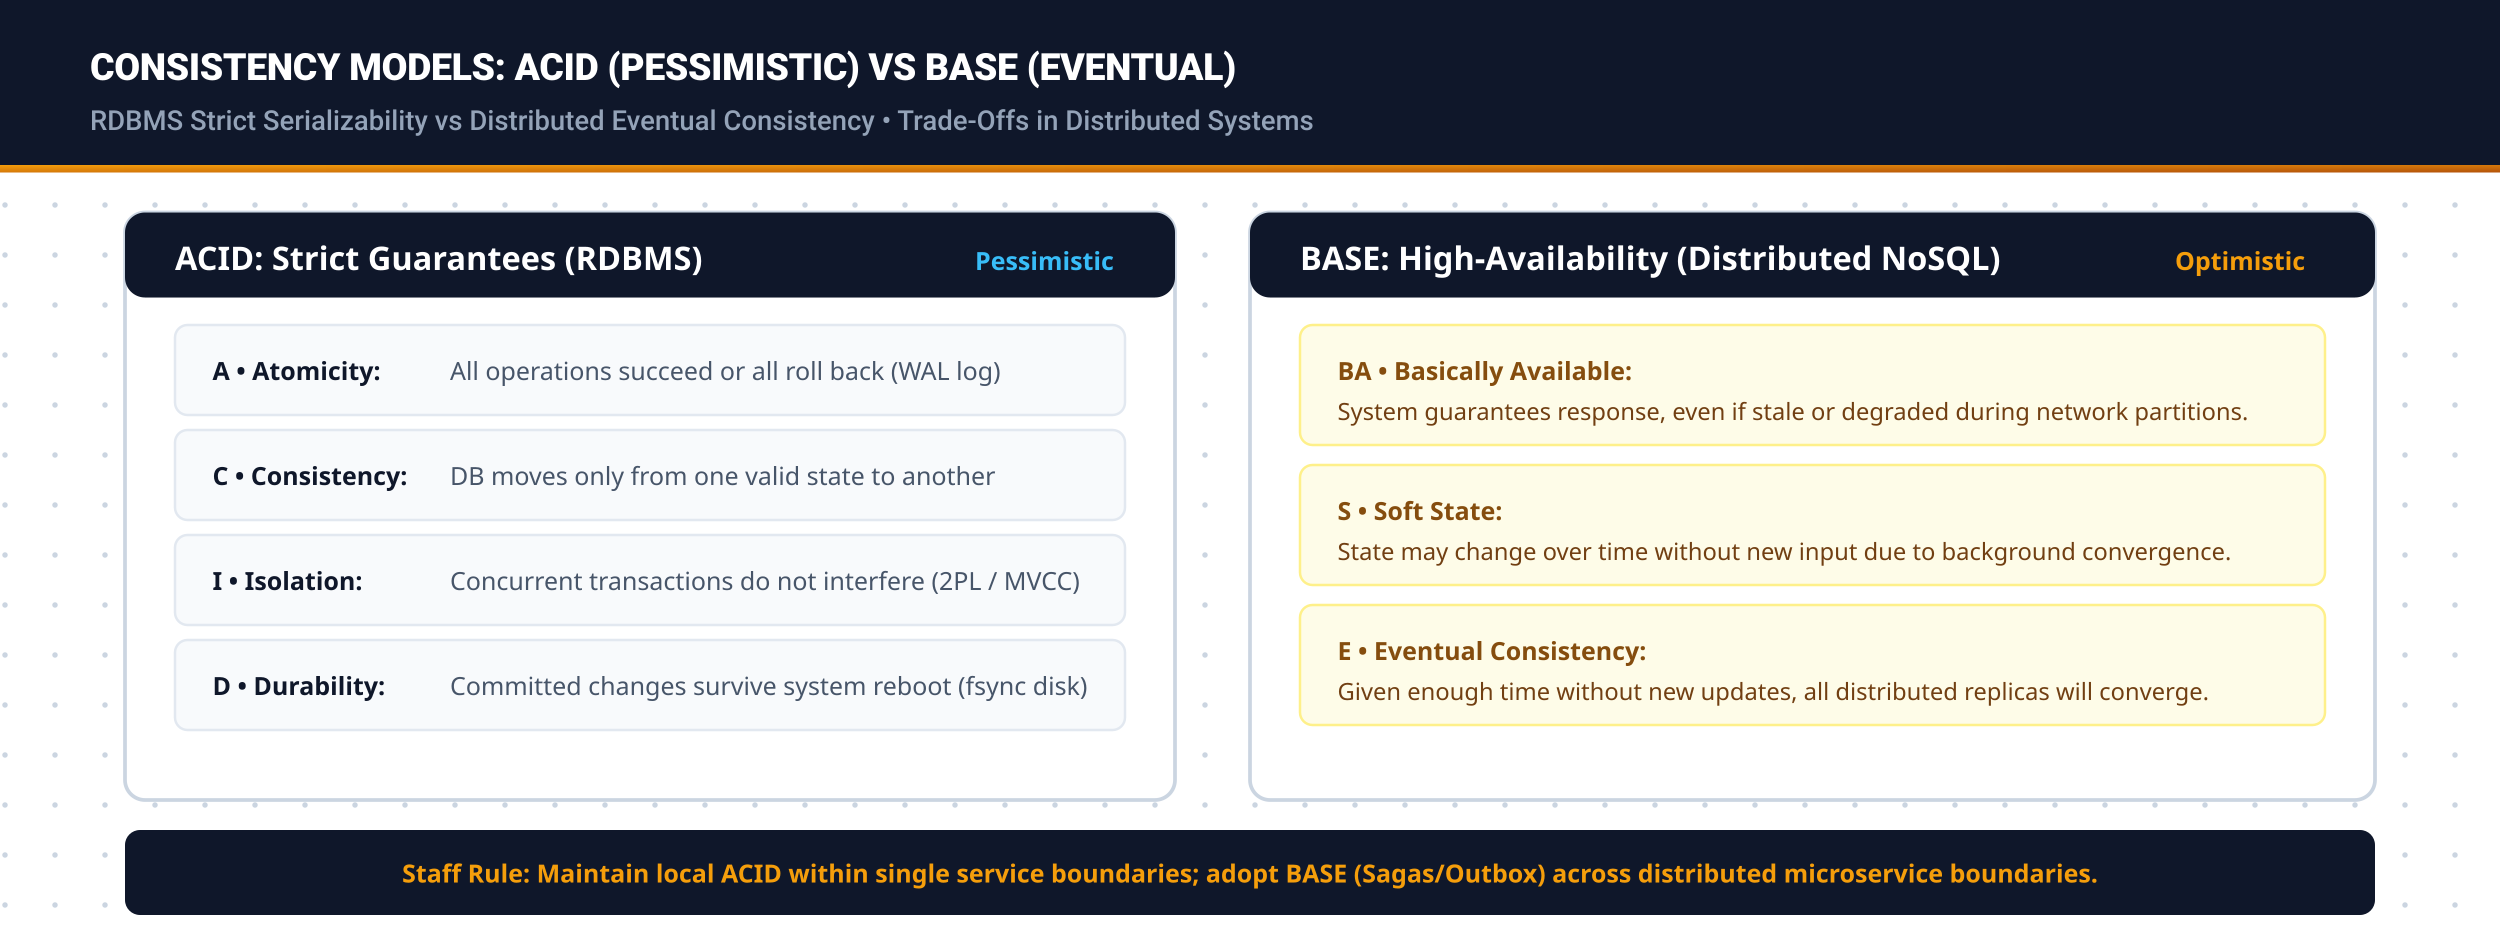
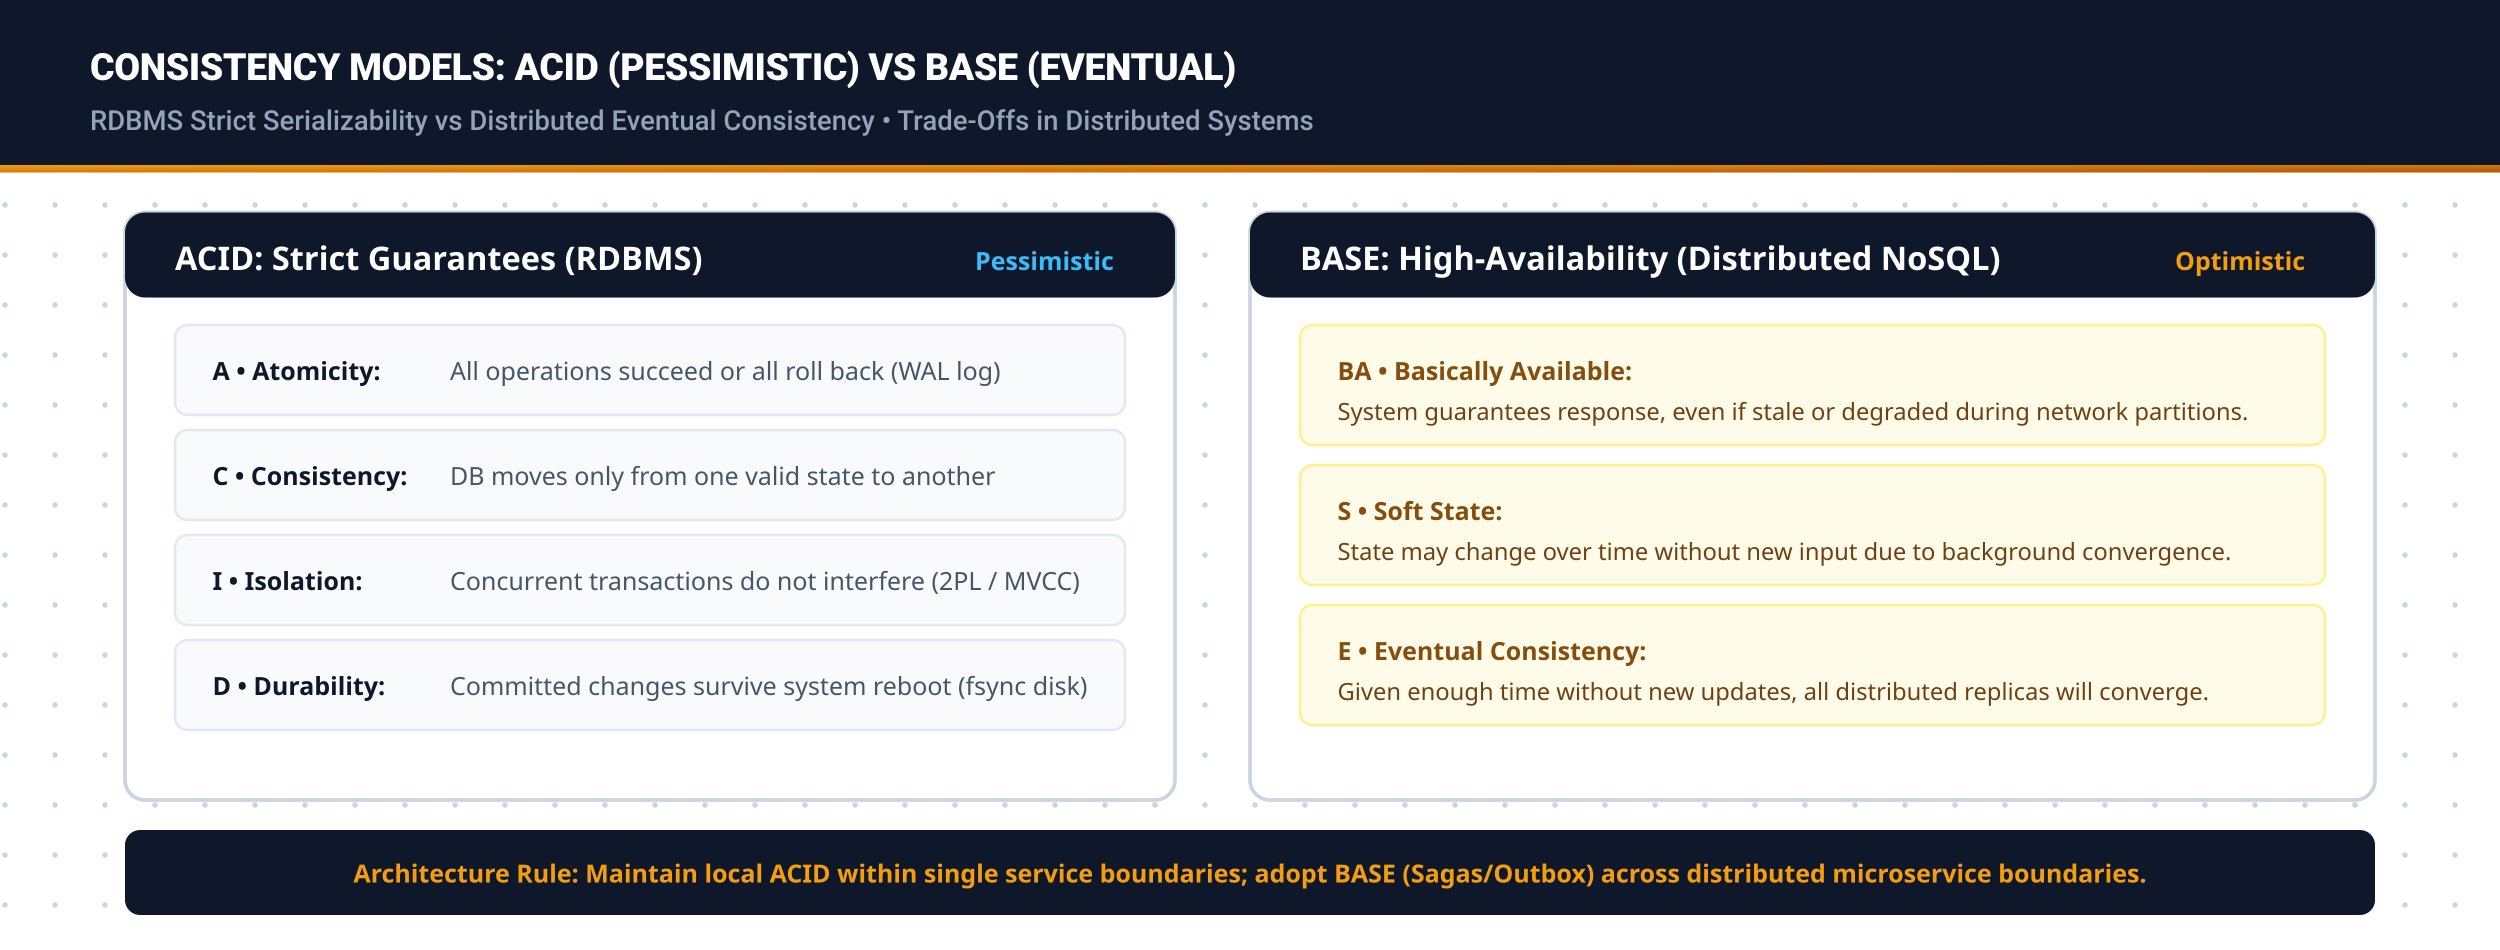
<svg xmlns="http://www.w3.org/2000/svg" viewBox="0 0 1000 380" width="1000" height="380">
  <defs>
    <pattern id="grid" width="20" height="20" patternUnits="userSpaceOnUse">
      <circle cx="2" cy="2" r="1.1" fill="#cbd5e1" />
    </pattern>
    <linearGradient id="primaryGrad" x1="0%" y1="0%" x2="100%" y2="100%">
      <stop offset="0%" stop-color="#f59e0b" />
      <stop offset="100%" stop-color="#b45309" />
    </linearGradient>
    <linearGradient id="blueGrad" x1="0%" y1="0%" x2="100%" y2="100%">
      <stop offset="0%" stop-color="#38bdf8" />
      <stop offset="100%" stop-color="#0284c7" />
    </linearGradient>
    <linearGradient id="emeraldGrad" x1="0%" y1="0%" x2="100%" y2="100%">
      <stop offset="0%" stop-color="#34d399" />
      <stop offset="100%" stop-color="#059669" />
    </linearGradient>
    <linearGradient id="purpleGrad" x1="0%" y1="0%" x2="100%" y2="100%">
      <stop offset="0%" stop-color="#c084fc" />
      <stop offset="100%" stop-color="#7e22ce" />
    </linearGradient>
    <marker id="arrow" viewBox="0 0 10 10" refX="6" refY="5" markerWidth="6" markerHeight="6" orient="auto-start-reverse">
      <path d="M 0 1 L 10 5 L 0 9 z" fill="#475569" />
    </marker>
    <marker id="arrowAmber" viewBox="0 0 10 10" refX="6" refY="5" markerWidth="6" markerHeight="6" orient="auto-start-reverse">
      <path d="M 0 1 L 10 5 L 0 9 z" fill="#f59e0b" />
    </marker>
    <marker id="arrowBlue" viewBox="0 0 10 10" refX="6" refY="5" markerWidth="6" markerHeight="6" orient="auto-start-reverse">
      <path d="M 0 1 L 10 5 L 0 9 z" fill="#0284c7" />
    </marker>
    <marker id="arrowGreen" viewBox="0 0 10 10" refX="6" refY="5" markerWidth="6" markerHeight="6" orient="auto-start-reverse">
      <path d="M 0 1 L 10 5 L 0 9 z" fill="#059669" />
    </marker>
    <marker id="arrowRed" viewBox="0 0 10 10" refX="6" refY="5" markerWidth="6" markerHeight="6" orient="auto-start-reverse">
      <path d="M 0 1 L 10 5 L 0 9 z" fill="#dc2626" />
    </marker>
  </defs>
  <rect width="1000" height="380" fill="#ffffff" />
  <rect width="1000" height="380" fill="url(#grid)" />
  <rect x="0" y="0" width="1000" height="68" fill="#0f172a" />
  <rect x="0" y="66" width="1000" height="3" fill="url(#primaryGrad)" />
  <text x="36" y="32" font-family="-apple-system, BlinkMacSystemFont, Segoe UI, Roboto, sans-serif" font-size="15" font-weight="800" fill="#ffffff" letter-spacing="-0.01em">CONSISTENCY MODELS: ACID (PESSIMISTIC) VS BASE (EVENTUAL)</text>
  <text x="36" y="52" font-family="-apple-system, BlinkMacSystemFont, Segoe UI, Roboto, sans-serif" font-size="11" font-weight="500" fill="#94a3b8">RDBMS Strict Serializability vs Distributed Eventual Consistency • Trade-Offs in Distributed Systems</text>
  <g id="diagram-canvas">
    <rect x="50" y="85" width="420" height="235" rx="8" fill="#ffffff" stroke="#cbd5e1" stroke-width="1.5" />
    <rect x="50" y="85" width="420" height="34" rx="8" fill="#0f172a" />
    <text x="70" y="108" font-family="sans-serif" font-size="13" font-weight="800" fill="#ffffff">ACID: Strict Guarantees (RDBMS)</text>
    <text x="390" y="108" font-family="sans-serif" font-size="10" font-weight="700" fill="#38bdf8">Pessimistic</text>
    <rect x="70" y="130" width="380" height="36" rx="5" fill="#f8fafc" stroke="#e2e8f0" />
    <text x="85" y="152" font-family="sans-serif" font-size="10" font-weight="700" fill="#0f172a">A • Atomicity:</text>
    <text x="180" y="152" font-family="sans-serif" font-size="10" fill="#475569">All operations succeed or all roll back (WAL log)</text>
    <rect x="70" y="172" width="380" height="36" rx="5" fill="#f8fafc" stroke="#e2e8f0" />
    <text x="85" y="194" font-family="sans-serif" font-size="10" font-weight="700" fill="#0f172a">C • Consistency:</text>
    <text x="180" y="194" font-family="sans-serif" font-size="10" fill="#475569">DB moves only from one valid state to another</text>
    <rect x="70" y="214" width="380" height="36" rx="5" fill="#f8fafc" stroke="#e2e8f0" />
    <text x="85" y="236" font-family="sans-serif" font-size="10" font-weight="700" fill="#0f172a">I • Isolation:</text>
    <text x="180" y="236" font-family="sans-serif" font-size="10" fill="#475569">Concurrent transactions do not interfere (2PL / MVCC)</text>
    <rect x="70" y="256" width="380" height="36" rx="5" fill="#f8fafc" stroke="#e2e8f0" />
    <text x="85" y="278" font-family="sans-serif" font-size="10" font-weight="700" fill="#0f172a">D • Durability:</text>
    <text x="180" y="278" font-family="sans-serif" font-size="10" fill="#475569">Committed changes survive system reboot (fsync disk)</text>
    <rect x="500" y="85" width="450" height="235" rx="8" fill="#ffffff" stroke="#cbd5e1" stroke-width="1.5" />
    <rect x="500" y="85" width="450" height="34" rx="8" fill="#0f172a" />
    <text x="520" y="108" font-family="sans-serif" font-size="13" font-weight="800" fill="#ffffff">BASE: High-Availability (Distributed NoSQL)</text>
    <text x="870" y="108" font-family="sans-serif" font-size="10" font-weight="700" fill="#f59e0b">Optimistic</text>
    <rect x="520" y="130" width="410" height="48" rx="5" fill="#fefce8" stroke="#fef08a" />
    <text x="535" y="152" font-family="sans-serif" font-size="10" font-weight="700" fill="#854d0e">BA • Basically Available:</text>
    <text x="535" y="168" font-family="sans-serif" font-size="9.5" fill="#713f12">System guarantees response, even if stale or degraded during network partitions.</text>
    <rect x="520" y="186" width="410" height="48" rx="5" fill="#fefce8" stroke="#fef08a" />
    <text x="535" y="208" font-family="sans-serif" font-size="10" font-weight="700" fill="#854d0e">S • Soft State:</text>
    <text x="535" y="224" font-family="sans-serif" font-size="9.5" fill="#713f12">State may change over time without new input due to background convergence.</text>
    <rect x="520" y="242" width="410" height="48" rx="5" fill="#fefce8" stroke="#fef08a" />
    <text x="535" y="264" font-family="sans-serif" font-size="10" font-weight="700" fill="#854d0e">E • Eventual Consistency:</text>
    <text x="535" y="280" font-family="sans-serif" font-size="9.5" fill="#713f12">Given enough time without new updates, all distributed replicas will converge.</text>
    <rect x="50" y="332" width="900" height="34" rx="6" fill="#0f172a" />
-     <text x="500" y="353" text-anchor="middle" font-family="sans-serif" font-size="10" font-weight="700" fill="#f59e0b">Staff Rule: Maintain local ACID within single service boundaries; adopt BASE (Sagas/Outbox) across distributed microservice boundaries.</text>
+     <text x="500" y="353" text-anchor="middle" font-family="sans-serif" font-size="10" font-weight="700" fill="#f59e0b">Architecture Rule: Maintain local ACID within single service boundaries; adopt BASE (Sagas/Outbox) across distributed microservice boundaries.</text>
  </g>
</svg>
